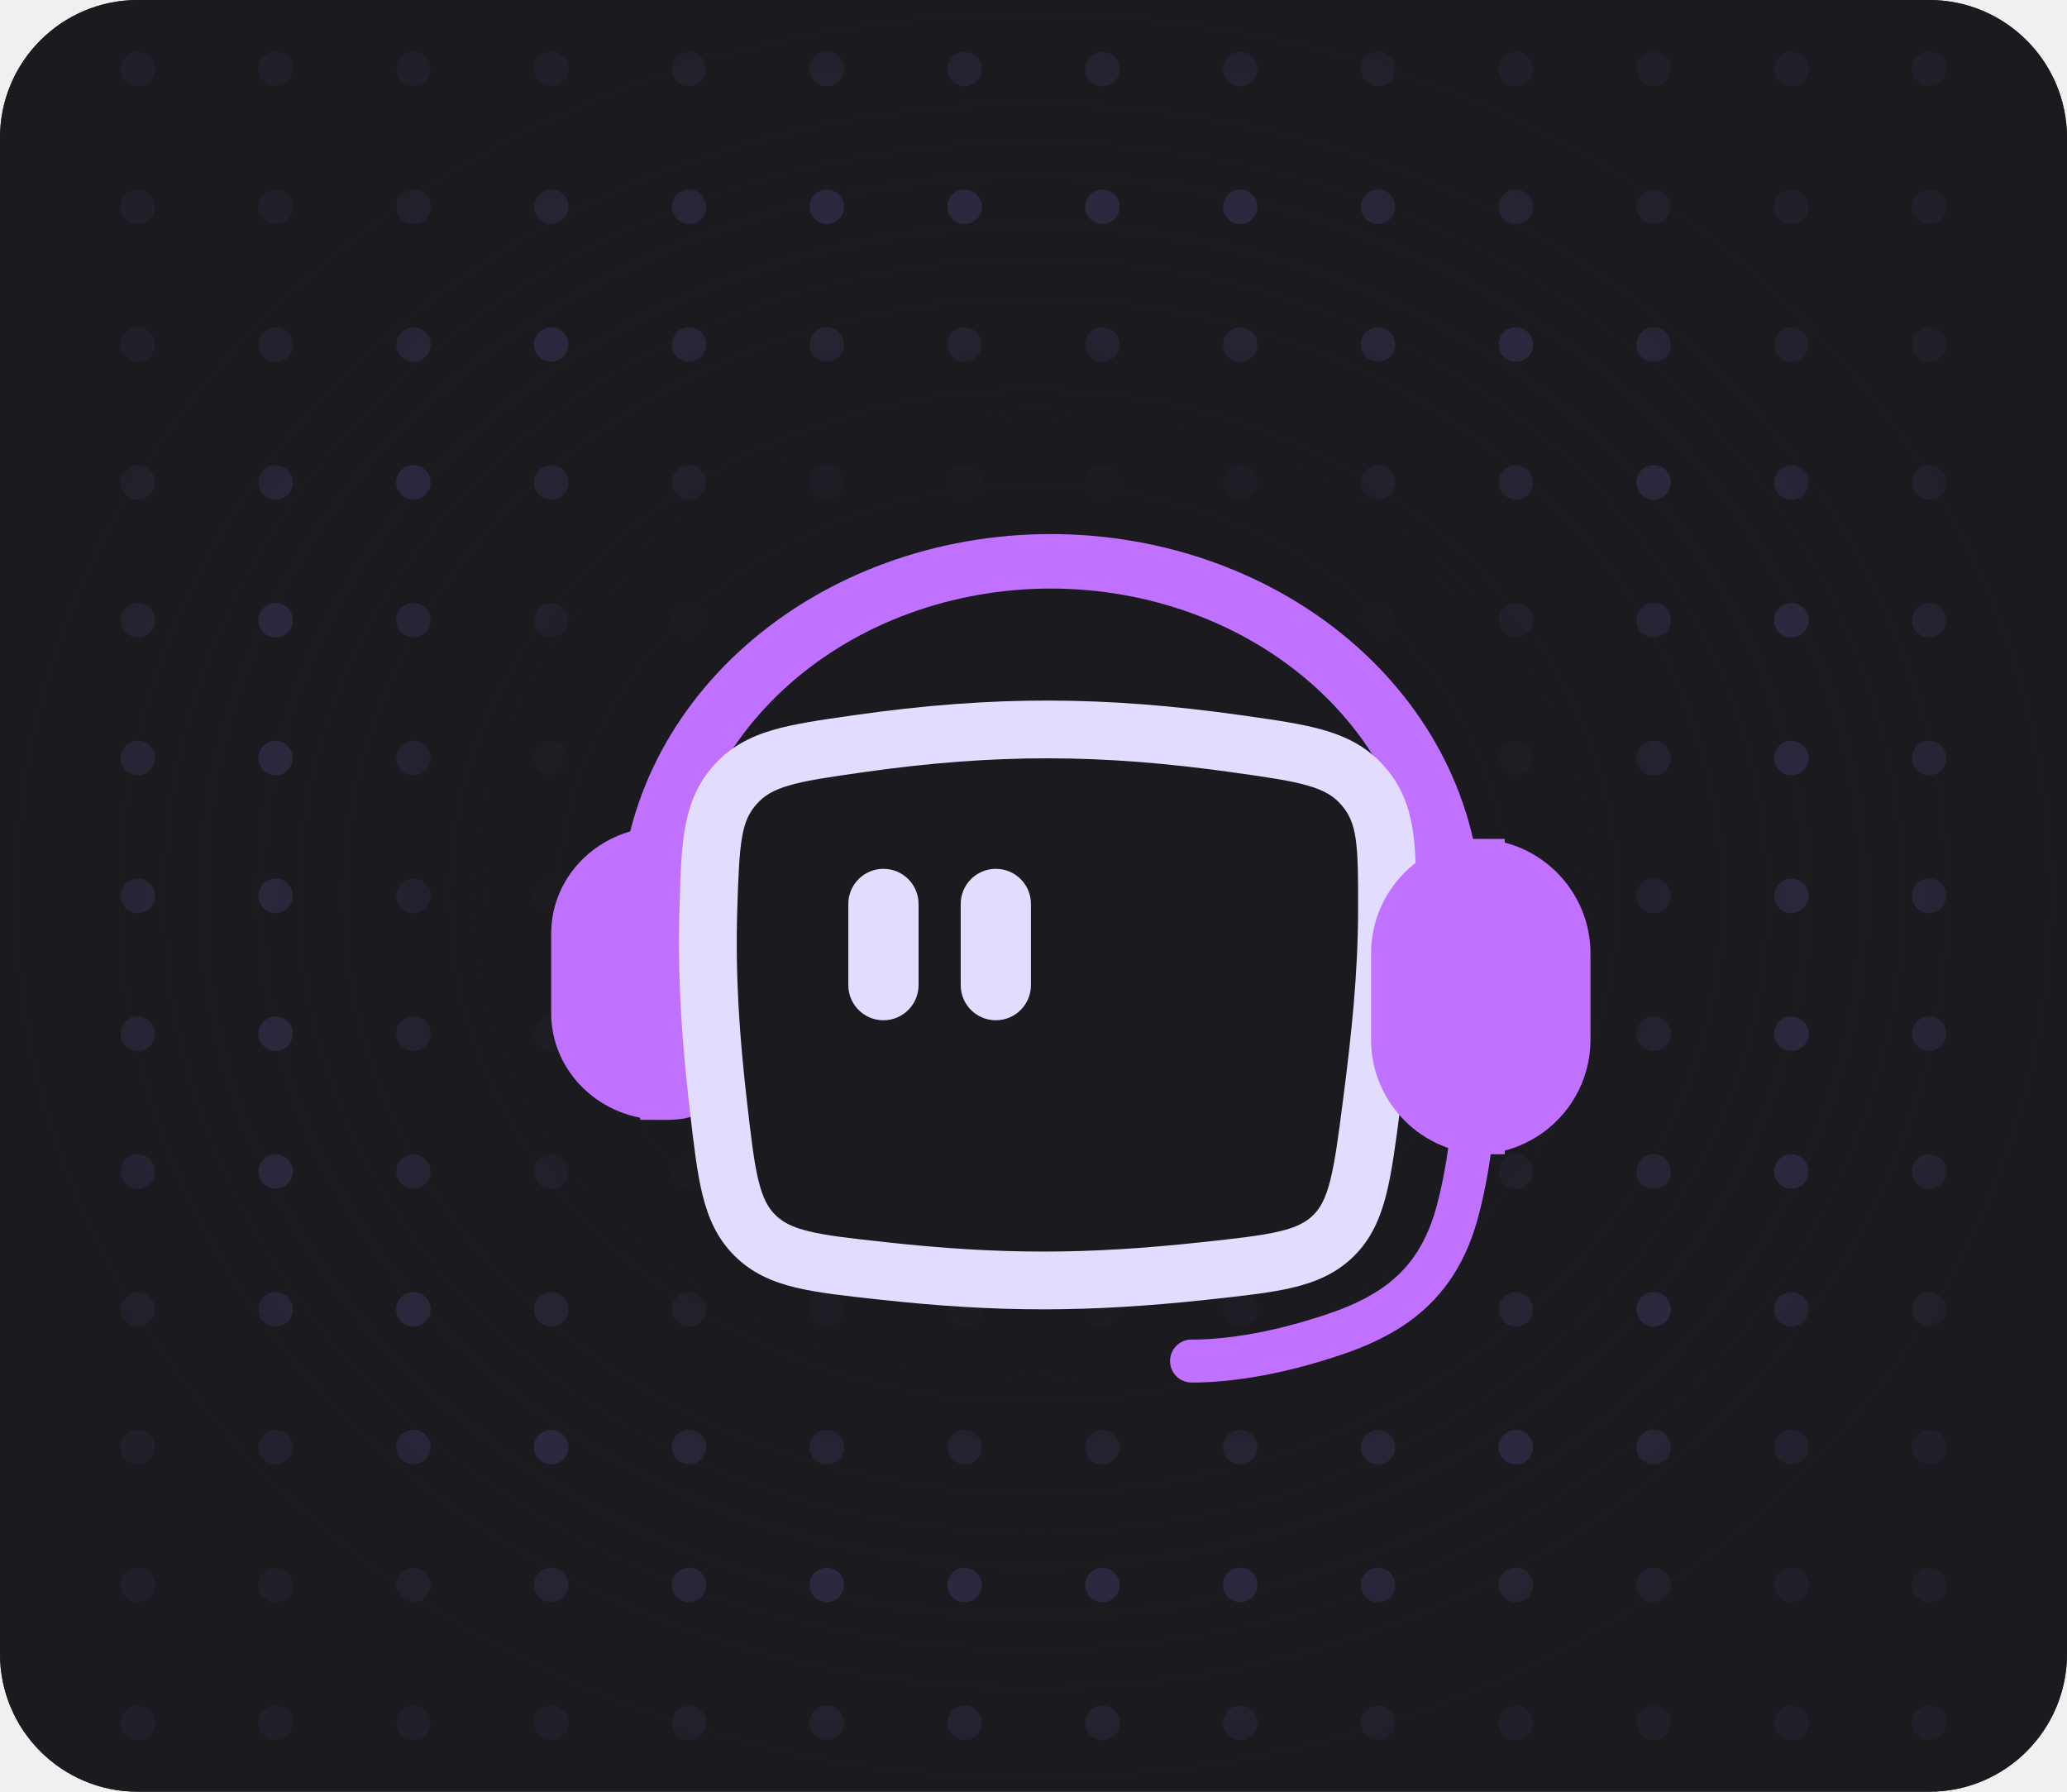
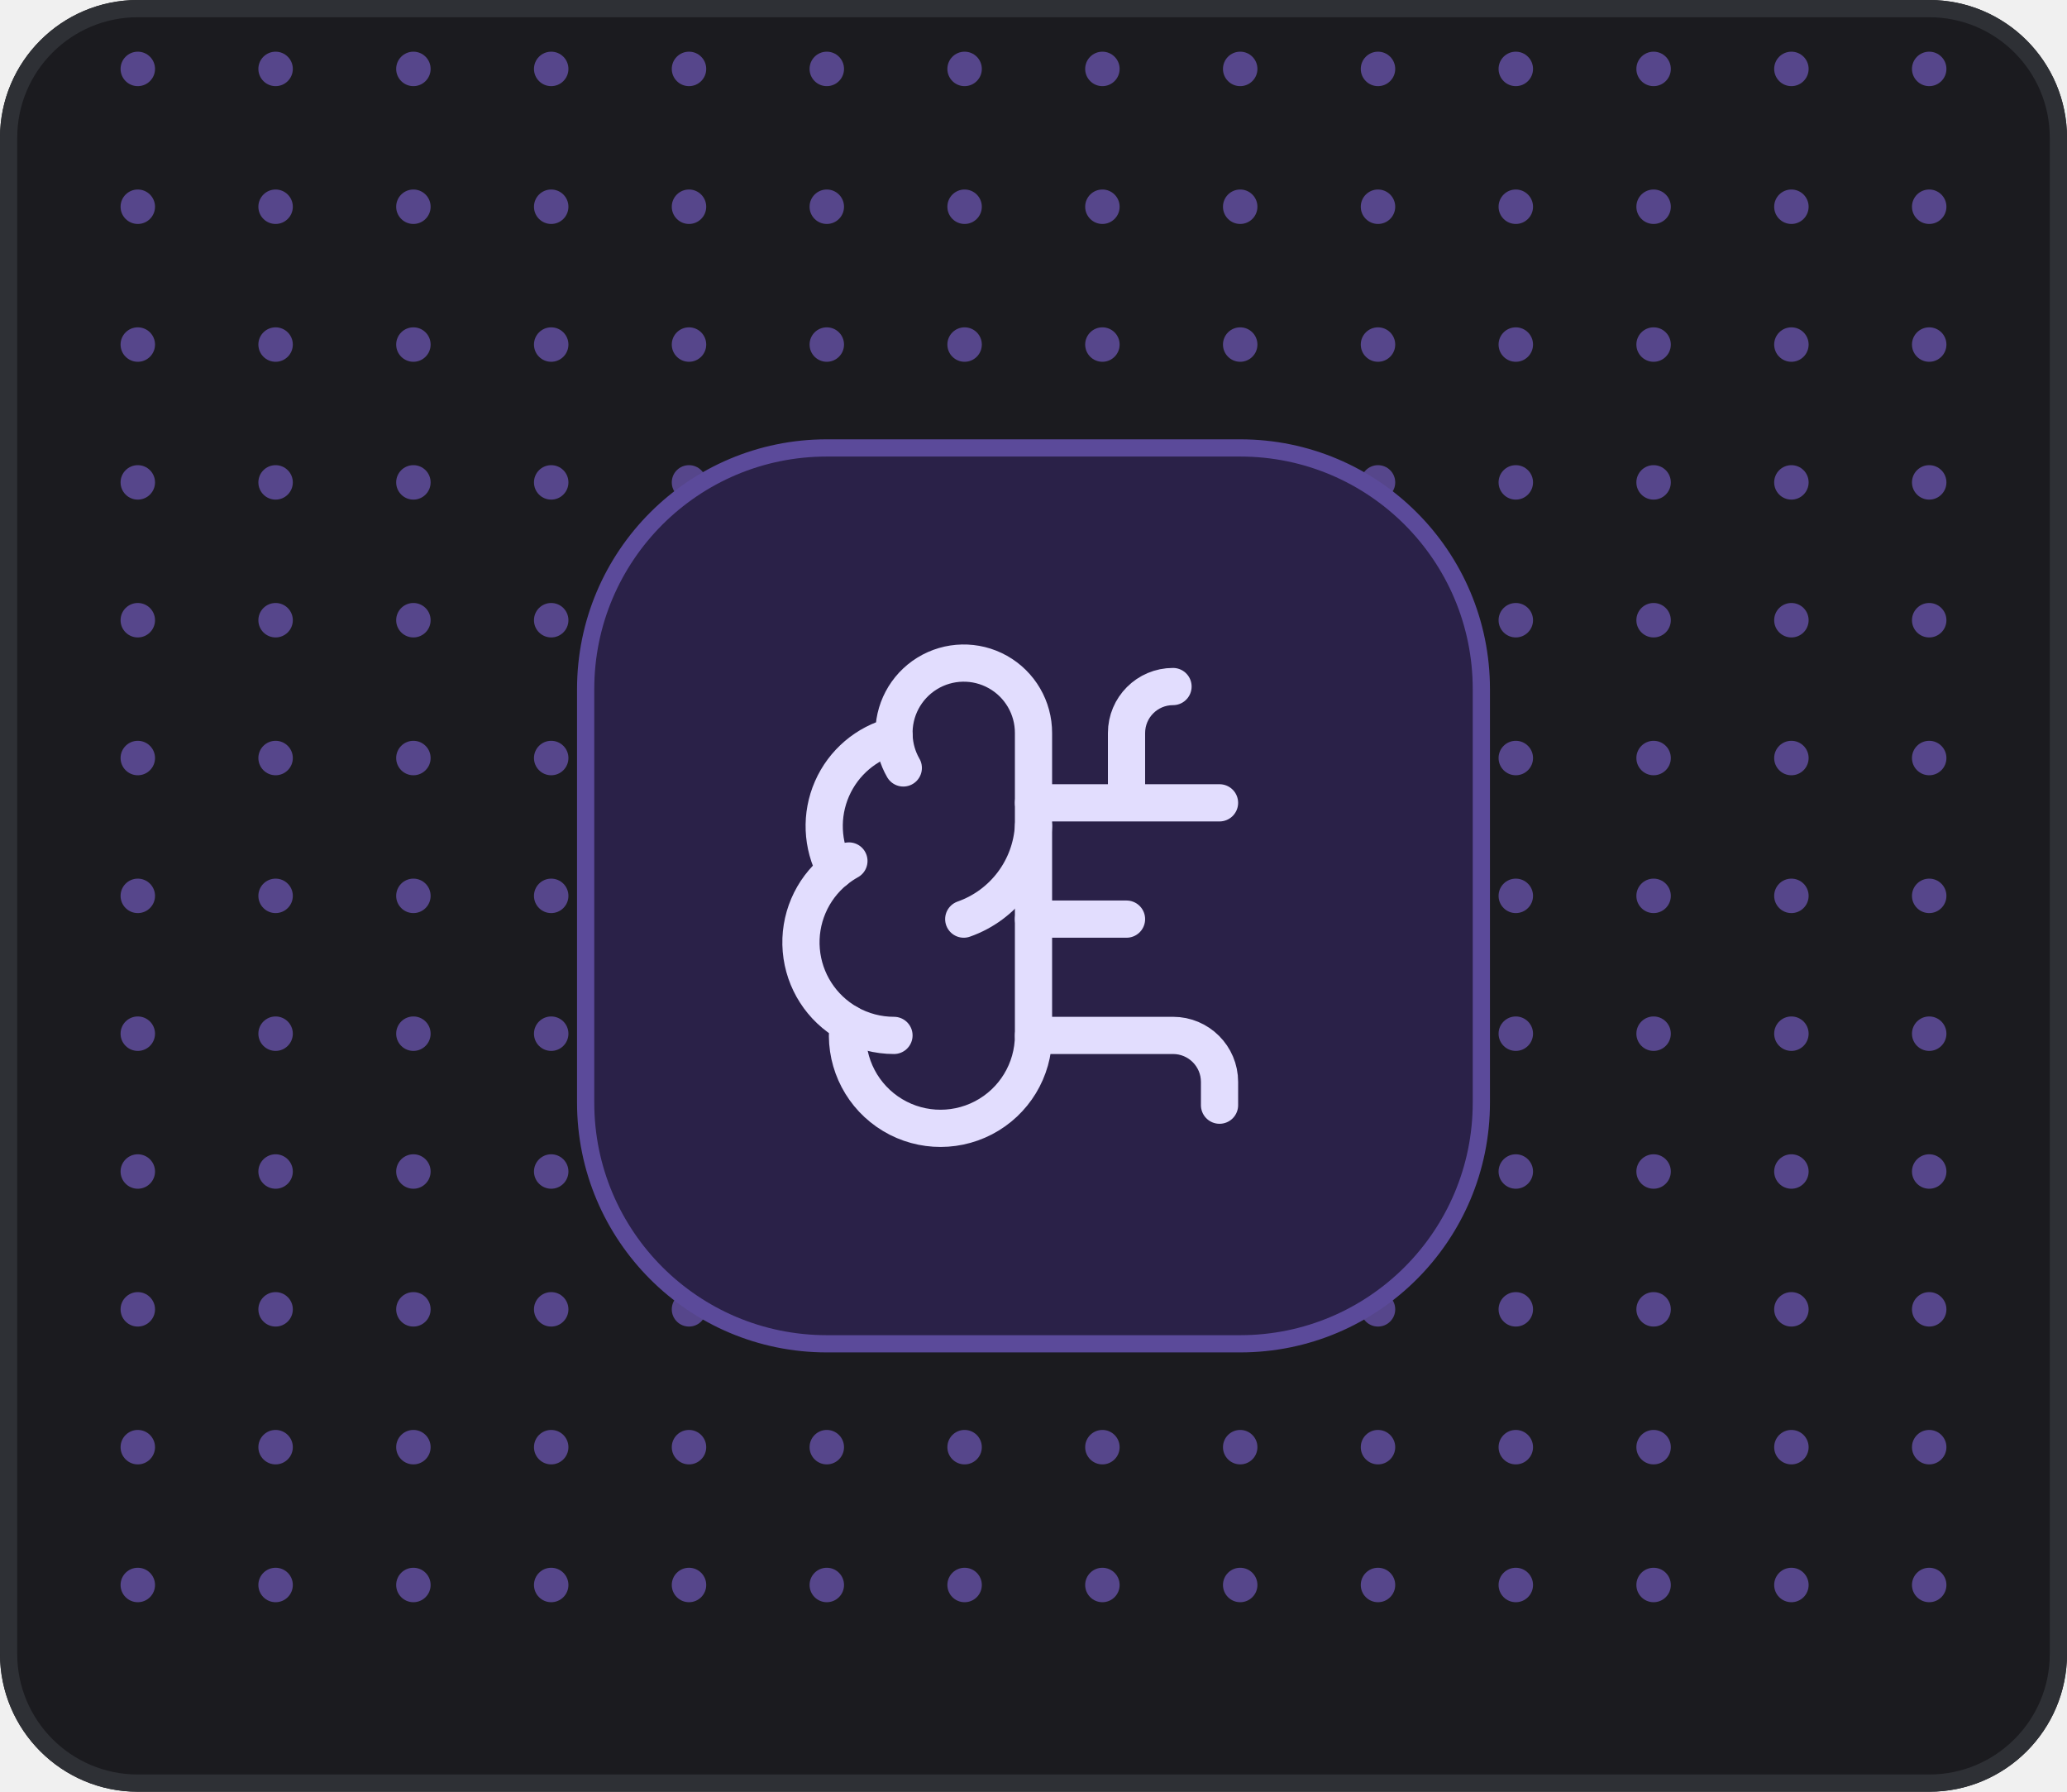
<svg xmlns="http://www.w3.org/2000/svg" width="120" height="104" viewBox="0 0 120 104" fill="none">
-   <g clip-path="url(#clip0_156_14209)">
-     <rect width="120" height="104" rx="8" fill="#1B1B1F" />
-     <circle cx="8" cy="4" r="1" fill="#56468B" />
-     <circle cx="16" cy="4" r="1" fill="#56468B" />
-     <circle cx="24" cy="4" r="1" fill="#56468B" />
-     <circle cx="32" cy="4" r="1" fill="#56468B" />
-     <circle cx="40" cy="4" r="1" fill="#56468B" />
-     <circle cx="48" cy="4" r="1" fill="#56468B" />
-     <circle cx="56" cy="4" r="1" fill="#56468B" />
-     <circle cx="64" cy="4" r="1" fill="#56468B" />
-     <circle cx="72" cy="4" r="1" fill="#56468B" />
-     <circle cx="80" cy="4" r="1" fill="#56468B" />
-     <circle cx="88" cy="4" r="1" fill="#56468B" />
-     <circle cx="96" cy="4" r="1" fill="#56468B" />
-     <circle cx="104" cy="4" r="1" fill="#56468B" />
-     <circle cx="112" cy="4" r="1" fill="#56468B" />
-     <circle cx="8" cy="12" r="1" fill="#56468B" />
-     <circle cx="16" cy="12" r="1" fill="#56468B" />
-     <circle cx="24" cy="12" r="1" fill="#56468B" />
-     <circle cx="32" cy="12" r="1" fill="#56468B" />
-     <circle cx="40" cy="12" r="1" fill="#56468B" />
-     <circle cx="48" cy="12" r="1" fill="#56468B" />
-     <circle cx="56" cy="12" r="1" fill="#56468B" />
-     <circle cx="64" cy="12" r="1" fill="#56468B" />
-     <circle cx="72" cy="12" r="1" fill="#56468B" />
-     <circle cx="80" cy="12" r="1" fill="#56468B" />
-     <circle cx="88" cy="12" r="1" fill="#56468B" />
-     <circle cx="96" cy="12" r="1" fill="#56468B" />
-     <circle cx="104" cy="12" r="1" fill="#56468B" />
-     <circle cx="112" cy="12" r="1" fill="#56468B" />
-     <circle cx="8" cy="20" r="1" fill="#56468B" />
-     <circle cx="16" cy="20" r="1" fill="#56468B" />
-     <circle cx="24" cy="20" r="1" fill="#56468B" />
-     <circle cx="32" cy="20" r="1" fill="#56468B" />
-     <circle cx="40" cy="20" r="1" fill="#56468B" />
-     <circle cx="48" cy="20" r="1" fill="#56468B" />
-     <circle cx="56" cy="20" r="1" fill="#56468B" />
-     <circle cx="64" cy="20" r="1" fill="#56468B" />
-     <circle cx="72" cy="20" r="1" fill="#56468B" />
-     <circle cx="80" cy="20" r="1" fill="#56468B" />
-     <circle cx="88" cy="20" r="1" fill="#56468B" />
-     <circle cx="96" cy="20" r="1" fill="#56468B" />
-     <circle cx="104" cy="20" r="1" fill="#56468B" />
-     <circle cx="112" cy="20" r="1" fill="#56468B" />
-     <circle cx="8" cy="28" r="1" fill="#56468B" />
-     <circle cx="16" cy="28" r="1" fill="#56468B" />
-     <circle cx="24" cy="28" r="1" fill="#56468B" />
-     <circle cx="32" cy="28" r="1" fill="#56468B" />
-     <circle cx="40" cy="28" r="1" fill="#56468B" />
-     <circle cx="48" cy="28" r="1" fill="#56468B" />
-     <circle cx="56" cy="28" r="1" fill="#56468B" />
-     <circle cx="64" cy="28" r="1" fill="#56468B" />
-     <circle cx="72" cy="28" r="1" fill="#56468B" />
-     <circle cx="80" cy="28" r="1" fill="#56468B" />
-     <circle cx="88" cy="28" r="1" fill="#56468B" />
-     <circle cx="96" cy="28" r="1" fill="#56468B" />
-     <circle cx="104" cy="28" r="1" fill="#56468B" />
-     <circle cx="112" cy="28" r="1" fill="#56468B" />
-     <circle cx="8" cy="36" r="1" fill="#56468B" />
-     <circle cx="16" cy="36" r="1" fill="#56468B" />
-     <circle cx="24" cy="36" r="1" fill="#56468B" />
-     <circle cx="32" cy="36" r="1" fill="#56468B" />
-     <circle cx="40" cy="36" r="1" fill="#56468B" />
-     <circle cx="48" cy="36" r="1" fill="#56468B" />
-     <circle cx="56" cy="36" r="1" fill="#56468B" />
-     <circle cx="64" cy="36" r="1" fill="#56468B" />
-     <circle cx="72" cy="36" r="1" fill="#56468B" />
-     <circle cx="80" cy="36" r="1" fill="#56468B" />
-     <circle cx="88" cy="36" r="1" fill="#56468B" />
-     <circle cx="96" cy="36" r="1" fill="#56468B" />
-     <circle cx="104" cy="36" r="1" fill="#56468B" />
-     <circle cx="112" cy="36" r="1" fill="#56468B" />
-     <circle cx="8" cy="44" r="1" fill="#56468B" />
-     <circle cx="16" cy="44" r="1" fill="#56468B" />
-     <circle cx="24" cy="44" r="1" fill="#56468B" />
-     <circle cx="32" cy="44" r="1" fill="#56468B" />
-     <circle cx="40" cy="44" r="1" fill="#56468B" />
-     <circle cx="48" cy="44" r="1" fill="#56468B" />
-     <circle cx="56" cy="44" r="1" fill="#56468B" />
-     <circle cx="64" cy="44" r="1" fill="#56468B" />
-     <circle cx="72" cy="44" r="1" fill="#56468B" />
-     <circle cx="80" cy="44" r="1" fill="#56468B" />
-     <circle cx="88" cy="44" r="1" fill="#56468B" />
-     <circle cx="96" cy="44" r="1" fill="#56468B" />
-     <circle cx="104" cy="44" r="1" fill="#56468B" />
-     <circle cx="112" cy="44" r="1" fill="#56468B" />
-     <circle cx="8" cy="52" r="1" fill="#56468B" />
-     <circle cx="16" cy="52" r="1" fill="#56468B" />
-     <circle cx="24" cy="52" r="1" fill="#56468B" />
-     <circle cx="32" cy="52" r="1" fill="#56468B" />
-     <circle cx="40" cy="52" r="1" fill="#56468B" />
-     <circle cx="48" cy="52" r="1" fill="#56468B" />
-     <circle cx="56" cy="52" r="1" fill="#56468B" />
-     <circle cx="64" cy="52" r="1" fill="#56468B" />
-     <circle cx="72" cy="52" r="1" fill="#56468B" />
-     <circle cx="80" cy="52" r="1" fill="#56468B" />
-     <circle cx="88" cy="52" r="1" fill="#56468B" />
-     <circle cx="96" cy="52" r="1" fill="#56468B" />
-     <circle cx="104" cy="52" r="1" fill="#56468B" />
-     <circle cx="112" cy="52" r="1" fill="#56468B" />
-     <circle cx="8" cy="60" r="1" fill="#56468B" />
-     <circle cx="16" cy="60" r="1" fill="#56468B" />
-     <circle cx="24" cy="60" r="1" fill="#56468B" />
-     <circle cx="32" cy="60" r="1" fill="#56468B" />
-     <circle cx="40" cy="60" r="1" fill="#56468B" />
-     <circle cx="48" cy="60" r="1" fill="#56468B" />
-     <circle cx="56" cy="60" r="1" fill="#56468B" />
-     <circle cx="64" cy="60" r="1" fill="#56468B" />
-     <circle cx="72" cy="60" r="1" fill="#56468B" />
-     <circle cx="80" cy="60" r="1" fill="#56468B" />
-     <circle cx="88" cy="60" r="1" fill="#56468B" />
-     <circle cx="96" cy="60" r="1" fill="#56468B" />
-     <circle cx="104" cy="60" r="1" fill="#56468B" />
-     <circle cx="112" cy="60" r="1" fill="#56468B" />
-     <circle cx="8" cy="68" r="1" fill="#56468B" />
-     <circle cx="16" cy="68" r="1" fill="#56468B" />
-     <circle cx="24" cy="68" r="1" fill="#56468B" />
-     <circle cx="32" cy="68" r="1" fill="#56468B" />
-     <circle cx="40" cy="68" r="1" fill="#56468B" />
-     <circle cx="48" cy="68" r="1" fill="#56468B" />
-     <circle cx="56" cy="68" r="1" fill="#56468B" />
-     <circle cx="64" cy="68" r="1" fill="#56468B" />
-     <circle cx="72" cy="68" r="1" fill="#56468B" />
-     <circle cx="80" cy="68" r="1" fill="#56468B" />
-     <circle cx="88" cy="68" r="1" fill="#56468B" />
-     <circle cx="96" cy="68" r="1" fill="#56468B" />
-     <circle cx="104" cy="68" r="1" fill="#56468B" />
-     <circle cx="112" cy="68" r="1" fill="#56468B" />
-     <circle cx="8" cy="76" r="1" fill="#56468B" />
-     <circle cx="16" cy="76" r="1" fill="#56468B" />
-     <circle cx="24" cy="76" r="1" fill="#56468B" />
-     <circle cx="32" cy="76" r="1" fill="#56468B" />
-     <circle cx="40" cy="76" r="1" fill="#56468B" />
-     <circle cx="48" cy="76" r="1" fill="#56468B" />
-     <circle cx="56" cy="76" r="1" fill="#56468B" />
-     <circle cx="64" cy="76" r="1" fill="#56468B" />
-     <circle cx="72" cy="76" r="1" fill="#56468B" />
-     <circle cx="80" cy="76" r="1" fill="#56468B" />
-     <circle cx="88" cy="76" r="1" fill="#56468B" />
-     <circle cx="96" cy="76" r="1" fill="#56468B" />
-     <circle cx="104" cy="76" r="1" fill="#56468B" />
-     <circle cx="112" cy="76" r="1" fill="#56468B" />
-     <circle cx="8" cy="84" r="1" fill="#56468B" />
-     <circle cx="16" cy="84" r="1" fill="#56468B" />
-     <circle cx="24" cy="84" r="1" fill="#56468B" />
-     <circle cx="32" cy="84" r="1" fill="#56468B" />
-     <circle cx="40" cy="84" r="1" fill="#56468B" />
-     <circle cx="48" cy="84" r="1" fill="#56468B" />
-     <circle cx="56" cy="84" r="1" fill="#56468B" />
-     <circle cx="64" cy="84" r="1" fill="#56468B" />
-     <circle cx="72" cy="84" r="1" fill="#56468B" />
-     <circle cx="80" cy="84" r="1" fill="#56468B" />
-     <circle cx="88" cy="84" r="1" fill="#56468B" />
-     <circle cx="96" cy="84" r="1" fill="#56468B" />
-     <circle cx="104" cy="84" r="1" fill="#56468B" />
-     <circle cx="112" cy="84" r="1" fill="#56468B" />
-     <circle cx="8" cy="92" r="1" fill="#56468B" />
-     <circle cx="16" cy="92" r="1" fill="#56468B" />
-     <circle cx="24" cy="92" r="1" fill="#56468B" />
-     <circle cx="32" cy="92" r="1" fill="#56468B" />
-     <circle cx="40" cy="92" r="1" fill="#56468B" />
-     <circle cx="48" cy="92" r="1" fill="#56468B" />
-     <circle cx="56" cy="92" r="1" fill="#56468B" />
-     <circle cx="64" cy="92" r="1" fill="#56468B" />
-     <circle cx="72" cy="92" r="1" fill="#56468B" />
-     <circle cx="80" cy="92" r="1" fill="#56468B" />
-     <circle cx="88" cy="92" r="1" fill="#56468B" />
-     <circle cx="96" cy="92" r="1" fill="#56468B" />
-     <circle cx="104" cy="92" r="1" fill="#56468B" />
-     <circle cx="112" cy="92" r="1" fill="#56468B" />
-     <circle cx="8" cy="100" r="1" fill="#56468B" />
-     <circle cx="16" cy="100" r="1" fill="#56468B" />
-     <circle cx="24" cy="100" r="1" fill="#56468B" />
-     <circle cx="32" cy="100" r="1" fill="#56468B" />
-     <circle cx="40" cy="100" r="1" fill="#56468B" />
-     <circle cx="48" cy="100" r="1" fill="#56468B" />
-     <circle cx="56" cy="100" r="1" fill="#56468B" />
-     <circle cx="64" cy="100" r="1" fill="#56468B" />
-     <circle cx="72" cy="100" r="1" fill="#56468B" />
-     <circle cx="80" cy="100" r="1" fill="#56468B" />
-     <circle cx="88" cy="100" r="1" fill="#56468B" />
-     <circle cx="96" cy="100" r="1" fill="#56468B" />
-     <circle cx="104" cy="100" r="1" fill="#56468B" />
-     <circle cx="112" cy="100" r="1" fill="#56468B" />
-     <rect width="120" height="104" fill="url(#paint0_radial_156_14209)" />
-     <path d="M32 54.182C32 50.768 34.884 48 38.442 48H40.053V63.392C40.053 64.28 39.333 65 38.445 65C34.885 65 32 62.231 32 58.816V54.182Z" fill="#C171FF" />
-     <path d="M41.991 54.182C41.991 50.768 42.335 48 38.777 48H37.166V65H38.775C42.334 65 41.991 62.231 41.991 58.816V54.182Z" fill="#C171FF" />
-     <path d="M86 53C86 47.165 83.366 41.569 78.678 37.444C73.989 33.318 67.63 31 61 31C54.37 31 48.011 33.318 43.322 37.444C38.634 41.569 36 47.165 36 53L39.594 53C39.594 48.004 41.849 43.213 45.864 39.68C49.878 36.147 55.323 34.163 61 34.163C66.677 34.163 72.122 36.147 76.136 39.68C80.151 43.213 82.406 48.004 82.406 53H86Z" fill="#C171FF" />
-     <path d="M49.249 52.47C49.249 51.343 50.162 50.431 51.288 50.431C52.414 50.431 53.327 51.343 53.327 52.47V57.182C53.327 58.308 52.414 59.221 51.288 59.221C50.162 59.221 49.249 58.308 49.249 57.182V52.47Z" fill="#E2DDFE" />
-     <path d="M55.774 52.47C55.774 51.343 56.687 50.431 57.813 50.431C58.939 50.431 59.852 51.343 59.852 52.47V57.182C59.852 58.308 58.939 59.221 57.813 59.221C56.687 59.221 55.774 58.308 55.774 57.182V52.47Z" fill="#E2DDFE" />
-     <path fill-rule="evenodd" clip-rule="evenodd" d="M71.605 44.837C64.012 43.765 57.823 43.723 50.059 44.832C48.097 45.112 46.798 45.302 45.809 45.591C44.891 45.859 44.368 46.179 43.937 46.662C43.042 47.661 42.925 48.791 42.803 52.733C42.683 56.607 42.92 60.079 43.37 63.986C43.609 66.068 43.774 67.472 44.037 68.541C44.286 69.554 44.588 70.098 45.008 70.516C45.431 70.936 45.973 71.232 46.967 71.473C48.019 71.727 49.4 71.881 51.451 72.105C58.086 72.829 63.052 72.825 69.712 72.109C71.788 71.885 73.191 71.731 74.259 71.479C75.273 71.239 75.818 70.944 76.235 70.536C76.644 70.136 76.956 69.585 77.226 68.521C77.508 67.411 77.7 65.943 77.978 63.786C78.474 59.937 78.831 56.557 78.845 52.855C78.86 48.896 78.779 47.769 77.875 46.724C77.438 46.22 76.907 45.888 75.968 45.612C74.954 45.313 73.621 45.121 71.605 44.837ZM49.585 41.513C57.673 40.358 64.18 40.403 72.074 41.517L72.189 41.533C74.058 41.797 75.637 42.019 76.915 42.395C78.293 42.801 79.446 43.417 80.41 44.53C82.228 46.63 82.216 49.122 82.2 52.432C82.199 52.576 82.199 52.721 82.198 52.867C82.183 56.782 81.805 60.327 81.304 64.214L81.291 64.317C81.029 66.346 80.814 68.017 80.476 69.348C80.12 70.746 79.588 71.946 78.581 72.931C77.584 73.909 76.404 74.416 75.031 74.742C73.734 75.049 72.12 75.222 70.175 75.431L70.07 75.443C63.174 76.184 57.965 76.189 51.087 75.438L50.981 75.427C49.063 75.217 47.466 75.043 46.179 74.732C44.81 74.401 43.639 73.883 42.644 72.893C41.645 71.901 41.121 70.721 40.781 69.343C40.461 68.043 40.275 66.424 40.051 64.475L40.039 64.369C39.578 60.363 39.325 56.718 39.451 52.63C39.456 52.481 39.46 52.334 39.465 52.189C39.563 48.904 39.637 46.439 41.438 44.426C42.394 43.358 43.523 42.766 44.868 42.373C46.115 42.008 47.653 41.789 49.473 41.529C49.51 41.523 49.548 41.518 49.585 41.513Z" fill="#E2DDFE" />
-     <path d="M79.597 55.351C79.597 51.674 82.578 48.694 86.254 48.694H87.358V67H86.257C82.579 67 79.597 64.019 79.597 60.341V55.351Z" fill="#C171FF" />
-     <path d="M92.336 55.351C92.336 51.674 89.356 48.694 85.679 48.694H84.576V67H85.677C89.355 67 92.336 64.019 92.336 60.341V55.351Z" fill="#C171FF" />
-     <path d="M85.846 58.67C85.846 58.67 85.961 65.5 84.562 70.5C83.163 75.5 79.563 76.904 75.702 78C71.842 79.096 69.174 79 69.174 79" stroke="#C171FF" stroke-width="2.494" stroke-linecap="round" />
+   <rect width="120" height="104" rx="8" fill="#1B1B1F" />
+   <circle cx="8" cy="4" r="1" fill="#56468B" />
+   <circle cx="16" cy="4" r="1" fill="#56468B" />
+   <circle cx="24" cy="4" r="1" fill="#56468B" />
+   <circle cx="32" cy="4" r="1" fill="#56468B" />
+   <circle cx="40" cy="4" r="1" fill="#56468B" />
+   <circle cx="48" cy="4" r="1" fill="#56468B" />
+   <circle cx="56" cy="4" r="1" fill="#56468B" />
+   <circle cx="64" cy="4" r="1" fill="#56468B" />
+   <circle cx="72" cy="4" r="1" fill="#56468B" />
+   <circle cx="80" cy="4" r="1" fill="#56468B" />
+   <circle cx="88" cy="4" r="1" fill="#56468B" />
+   <circle cx="96" cy="4" r="1" fill="#56468B" />
+   <circle cx="104" cy="4" r="1" fill="#56468B" />
+   <circle cx="112" cy="4" r="1" fill="#56468B" />
+   <circle cx="8" cy="12" r="1" fill="#56468B" />
+   <circle cx="16" cy="12" r="1" fill="#56468B" />
+   <circle cx="24" cy="12" r="1" fill="#56468B" />
+   <circle cx="32" cy="12" r="1" fill="#56468B" />
+   <circle cx="40" cy="12" r="1" fill="#56468B" />
+   <circle cx="48" cy="12" r="1" fill="#56468B" />
+   <circle cx="56" cy="12" r="1" fill="#56468B" />
+   <circle cx="64" cy="12" r="1" fill="#56468B" />
+   <circle cx="72" cy="12" r="1" fill="#56468B" />
+   <circle cx="80" cy="12" r="1" fill="#56468B" />
+   <circle cx="88" cy="12" r="1" fill="#56468B" />
+   <circle cx="96" cy="12" r="1" fill="#56468B" />
+   <circle cx="104" cy="12" r="1" fill="#56468B" />
+   <circle cx="112" cy="12" r="1" fill="#56468B" />
+   <circle cx="8" cy="20" r="1" fill="#56468B" />
+   <circle cx="16" cy="20" r="1" fill="#56468B" />
+   <circle cx="24" cy="20" r="1" fill="#56468B" />
+   <circle cx="32" cy="20" r="1" fill="#56468B" />
+   <circle cx="40" cy="20" r="1" fill="#56468B" />
+   <circle cx="48" cy="20" r="1" fill="#56468B" />
+   <circle cx="56" cy="20" r="1" fill="#56468B" />
+   <circle cx="64" cy="20" r="1" fill="#56468B" />
+   <circle cx="72" cy="20" r="1" fill="#56468B" />
+   <circle cx="80" cy="20" r="1" fill="#56468B" />
+   <circle cx="88" cy="20" r="1" fill="#56468B" />
+   <circle cx="96" cy="20" r="1" fill="#56468B" />
+   <circle cx="104" cy="20" r="1" fill="#56468B" />
+   <circle cx="112" cy="20" r="1" fill="#56468B" />
+   <circle cx="8" cy="28" r="1" fill="#56468B" />
+   <circle cx="16" cy="28" r="1" fill="#56468B" />
+   <circle cx="24" cy="28" r="1" fill="#56468B" />
+   <circle cx="32" cy="28" r="1" fill="#56468B" />
+   <circle cx="40" cy="28" r="1" fill="#56468B" />
+   <circle cx="48" cy="28" r="1" fill="#56468B" />
+   <circle cx="56" cy="28" r="1" fill="#56468B" />
+   <circle cx="64" cy="28" r="1" fill="#56468B" />
+   <circle cx="72" cy="28" r="1" fill="#56468B" />
+   <circle cx="80" cy="28" r="1" fill="#56468B" />
+   <circle cx="88" cy="28" r="1" fill="#56468B" />
+   <circle cx="96" cy="28" r="1" fill="#56468B" />
+   <circle cx="104" cy="28" r="1" fill="#56468B" />
+   <circle cx="112" cy="28" r="1" fill="#56468B" />
+   <circle cx="8" cy="36" r="1" fill="#56468B" />
+   <circle cx="16" cy="36" r="1" fill="#56468B" />
+   <circle cx="24" cy="36" r="1" fill="#56468B" />
+   <circle cx="32" cy="36" r="1" fill="#56468B" />
+   <circle cx="40" cy="36" r="1" fill="#56468B" />
+   <circle cx="48" cy="36" r="1" fill="#56468B" />
+   <circle cx="56" cy="36" r="1" fill="#56468B" />
+   <circle cx="64" cy="36" r="1" fill="#56468B" />
+   <circle cx="72" cy="36" r="1" fill="#56468B" />
+   <circle cx="80" cy="36" r="1" fill="#56468B" />
+   <circle cx="88" cy="36" r="1" fill="#56468B" />
+   <circle cx="96" cy="36" r="1" fill="#56468B" />
+   <circle cx="104" cy="36" r="1" fill="#56468B" />
+   <circle cx="112" cy="36" r="1" fill="#56468B" />
+   <circle cx="8" cy="44" r="1" fill="#56468B" />
+   <circle cx="16" cy="44" r="1" fill="#56468B" />
+   <circle cx="24" cy="44" r="1" fill="#56468B" />
+   <circle cx="32" cy="44" r="1" fill="#56468B" />
+   <circle cx="40" cy="44" r="1" fill="#56468B" />
+   <circle cx="48" cy="44" r="1" fill="#56468B" />
+   <circle cx="56" cy="44" r="1" fill="#56468B" />
+   <circle cx="64" cy="44" r="1" fill="#56468B" />
+   <circle cx="72" cy="44" r="1" fill="#56468B" />
+   <circle cx="80" cy="44" r="1" fill="#56468B" />
+   <circle cx="88" cy="44" r="1" fill="#56468B" />
+   <circle cx="96" cy="44" r="1" fill="#56468B" />
+   <circle cx="104" cy="44" r="1" fill="#56468B" />
+   <circle cx="112" cy="44" r="1" fill="#56468B" />
+   <circle cx="8" cy="52" r="1" fill="#56468B" />
+   <circle cx="16" cy="52" r="1" fill="#56468B" />
+   <circle cx="24" cy="52" r="1" fill="#56468B" />
+   <circle cx="32" cy="52" r="1" fill="#56468B" />
+   <circle cx="40" cy="52" r="1" fill="#56468B" />
+   <circle cx="48" cy="52" r="1" fill="#56468B" />
+   <circle cx="56" cy="52" r="1" fill="#56468B" />
+   <circle cx="64" cy="52" r="1" fill="#56468B" />
+   <circle cx="72" cy="52" r="1" fill="#56468B" />
+   <circle cx="80" cy="52" r="1" fill="#56468B" />
+   <circle cx="88" cy="52" r="1" fill="#56468B" />
+   <circle cx="96" cy="52" r="1" fill="#56468B" />
+   <circle cx="104" cy="52" r="1" fill="#56468B" />
+   <circle cx="112" cy="52" r="1" fill="#56468B" />
+   <circle cx="8" cy="60" r="1" fill="#56468B" />
+   <circle cx="16" cy="60" r="1" fill="#56468B" />
+   <circle cx="24" cy="60" r="1" fill="#56468B" />
+   <circle cx="32" cy="60" r="1" fill="#56468B" />
+   <circle cx="40" cy="60" r="1" fill="#56468B" />
+   <circle cx="48" cy="60" r="1" fill="#56468B" />
+   <circle cx="56" cy="60" r="1" fill="#56468B" />
+   <circle cx="64" cy="60" r="1" fill="#56468B" />
+   <circle cx="72" cy="60" r="1" fill="#56468B" />
+   <circle cx="80" cy="60" r="1" fill="#56468B" />
+   <circle cx="88" cy="60" r="1" fill="#56468B" />
+   <circle cx="96" cy="60" r="1" fill="#56468B" />
+   <circle cx="104" cy="60" r="1" fill="#56468B" />
+   <circle cx="112" cy="60" r="1" fill="#56468B" />
+   <circle cx="8" cy="68" r="1" fill="#56468B" />
+   <circle cx="16" cy="68" r="1" fill="#56468B" />
+   <circle cx="24" cy="68" r="1" fill="#56468B" />
+   <circle cx="32" cy="68" r="1" fill="#56468B" />
+   <circle cx="40" cy="68" r="1" fill="#56468B" />
+   <circle cx="48" cy="68" r="1" fill="#56468B" />
+   <circle cx="56" cy="68" r="1" fill="#56468B" />
+   <circle cx="64" cy="68" r="1" fill="#56468B" />
+   <circle cx="72" cy="68" r="1" fill="#56468B" />
+   <circle cx="80" cy="68" r="1" fill="#56468B" />
+   <circle cx="88" cy="68" r="1" fill="#56468B" />
+   <circle cx="96" cy="68" r="1" fill="#56468B" />
+   <circle cx="104" cy="68" r="1" fill="#56468B" />
+   <circle cx="112" cy="68" r="1" fill="#56468B" />
+   <circle cx="8" cy="76" r="1" fill="#56468B" />
+   <circle cx="16" cy="76" r="1" fill="#56468B" />
+   <circle cx="24" cy="76" r="1" fill="#56468B" />
+   <circle cx="32" cy="76" r="1" fill="#56468B" />
+   <circle cx="40" cy="76" r="1" fill="#56468B" />
+   <circle cx="48" cy="76" r="1" fill="#56468B" />
+   <circle cx="56" cy="76" r="1" fill="#56468B" />
+   <circle cx="64" cy="76" r="1" fill="#56468B" />
+   <circle cx="72" cy="76" r="1" fill="#56468B" />
+   <circle cx="80" cy="76" r="1" fill="#56468B" />
+   <circle cx="88" cy="76" r="1" fill="#56468B" />
+   <circle cx="96" cy="76" r="1" fill="#56468B" />
+   <circle cx="104" cy="76" r="1" fill="#56468B" />
+   <circle cx="112" cy="76" r="1" fill="#56468B" />
+   <circle cx="8" cy="84" r="1" fill="#56468B" />
+   <circle cx="16" cy="84" r="1" fill="#56468B" />
+   <circle cx="24" cy="84" r="1" fill="#56468B" />
+   <circle cx="32" cy="84" r="1" fill="#56468B" />
+   <circle cx="40" cy="84" r="1" fill="#56468B" />
+   <circle cx="48" cy="84" r="1" fill="#56468B" />
+   <circle cx="56" cy="84" r="1" fill="#56468B" />
+   <circle cx="64" cy="84" r="1" fill="#56468B" />
+   <circle cx="72" cy="84" r="1" fill="#56468B" />
+   <circle cx="80" cy="84" r="1" fill="#56468B" />
+   <circle cx="88" cy="84" r="1" fill="#56468B" />
+   <circle cx="96" cy="84" r="1" fill="#56468B" />
+   <circle cx="104" cy="84" r="1" fill="#56468B" />
+   <circle cx="112" cy="84" r="1" fill="#56468B" />
+   <circle cx="8" cy="92" r="1" fill="#56468B" />
+   <circle cx="16" cy="92" r="1" fill="#56468B" />
+   <circle cx="24" cy="92" r="1" fill="#56468B" />
+   <circle cx="32" cy="92" r="1" fill="#56468B" />
+   <circle cx="40" cy="92" r="1" fill="#56468B" />
+   <circle cx="48" cy="92" r="1" fill="#56468B" />
+   <circle cx="56" cy="92" r="1" fill="#56468B" />
+   <circle cx="64" cy="92" r="1" fill="#56468B" />
+   <circle cx="72" cy="92" r="1" fill="#56468B" />
+   <circle cx="80" cy="92" r="1" fill="#56468B" />
+   <circle cx="88" cy="92" r="1" fill="#56468B" />
+   <circle cx="96" cy="92" r="1" fill="#56468B" />
+   <circle cx="104" cy="92" r="1" fill="#56468B" />
+   <circle cx="112" cy="92" r="1" fill="#56468B" />
+   <rect x="34" y="26" width="52" height="52" rx="14" fill="#2A2148" stroke="#5B4A9A" stroke-width="1" />
+   <g transform="translate(43.8 35.8) scale(1.35)" fill="none" stroke="#E2DDFE" stroke-linecap="round" stroke-linejoin="round" stroke-width="1.6">
+     <path d="M12 5a3 3 0 1 0-5.997.125a4 4 0 0 0-2.526 5.77a4 4 0 0 0 .556 6.588A4 4 0 1 0 12 18Z" />
+     <path d="M9 13a4.5 4.5 0 0 0 3-4M6.003 5.125A3 3 0 0 0 6.401 6.5m-2.924 4.396a4 4 0 0 1 .585-.396M6 18a4 4 0 0 1-1.967-.516M12 13h4m-4 5h6a2 2 0 0 1 2 2v1M12 8h8m-4 0V5a2 2 0 0 1 2-2" />
+     <circle cx="16" cy="13" r=".5" fill="#E2DDFE" stroke="none" />
+     <circle cx="18" cy="3" r=".5" fill="#E2DDFE" stroke="none" />
+     <circle cx="20" cy="21" r=".5" fill="#E2DDFE" stroke="none" />
+     <circle cx="20" cy="8" r=".5" fill="#E2DDFE" stroke="none" />
  </g>
-   <defs>
-     <radialGradient id="paint0_radial_156_14209" cx="0" cy="0" r="1" gradientUnits="userSpaceOnUse" gradientTransform="translate(60 52) rotate(90) scale(52 60)">
-       <stop offset="0.435" stop-color="#1B1B1F" />
-       <stop offset="0.77" stop-color="#1B1B1F" stop-opacity="0.7" />
-       <stop offset="0.99" stop-color="#1B1B1F" stop-opacity="0.9" />
-     </radialGradient>
-     <clipPath id="clip0_156_14209">
-       <rect width="120" height="104" rx="8" fill="white" />
-     </clipPath>
-   </defs>
+   <rect x="0.5" y="0.5" width="119" height="103" rx="7.5" stroke="#2E3035" />
</svg>
